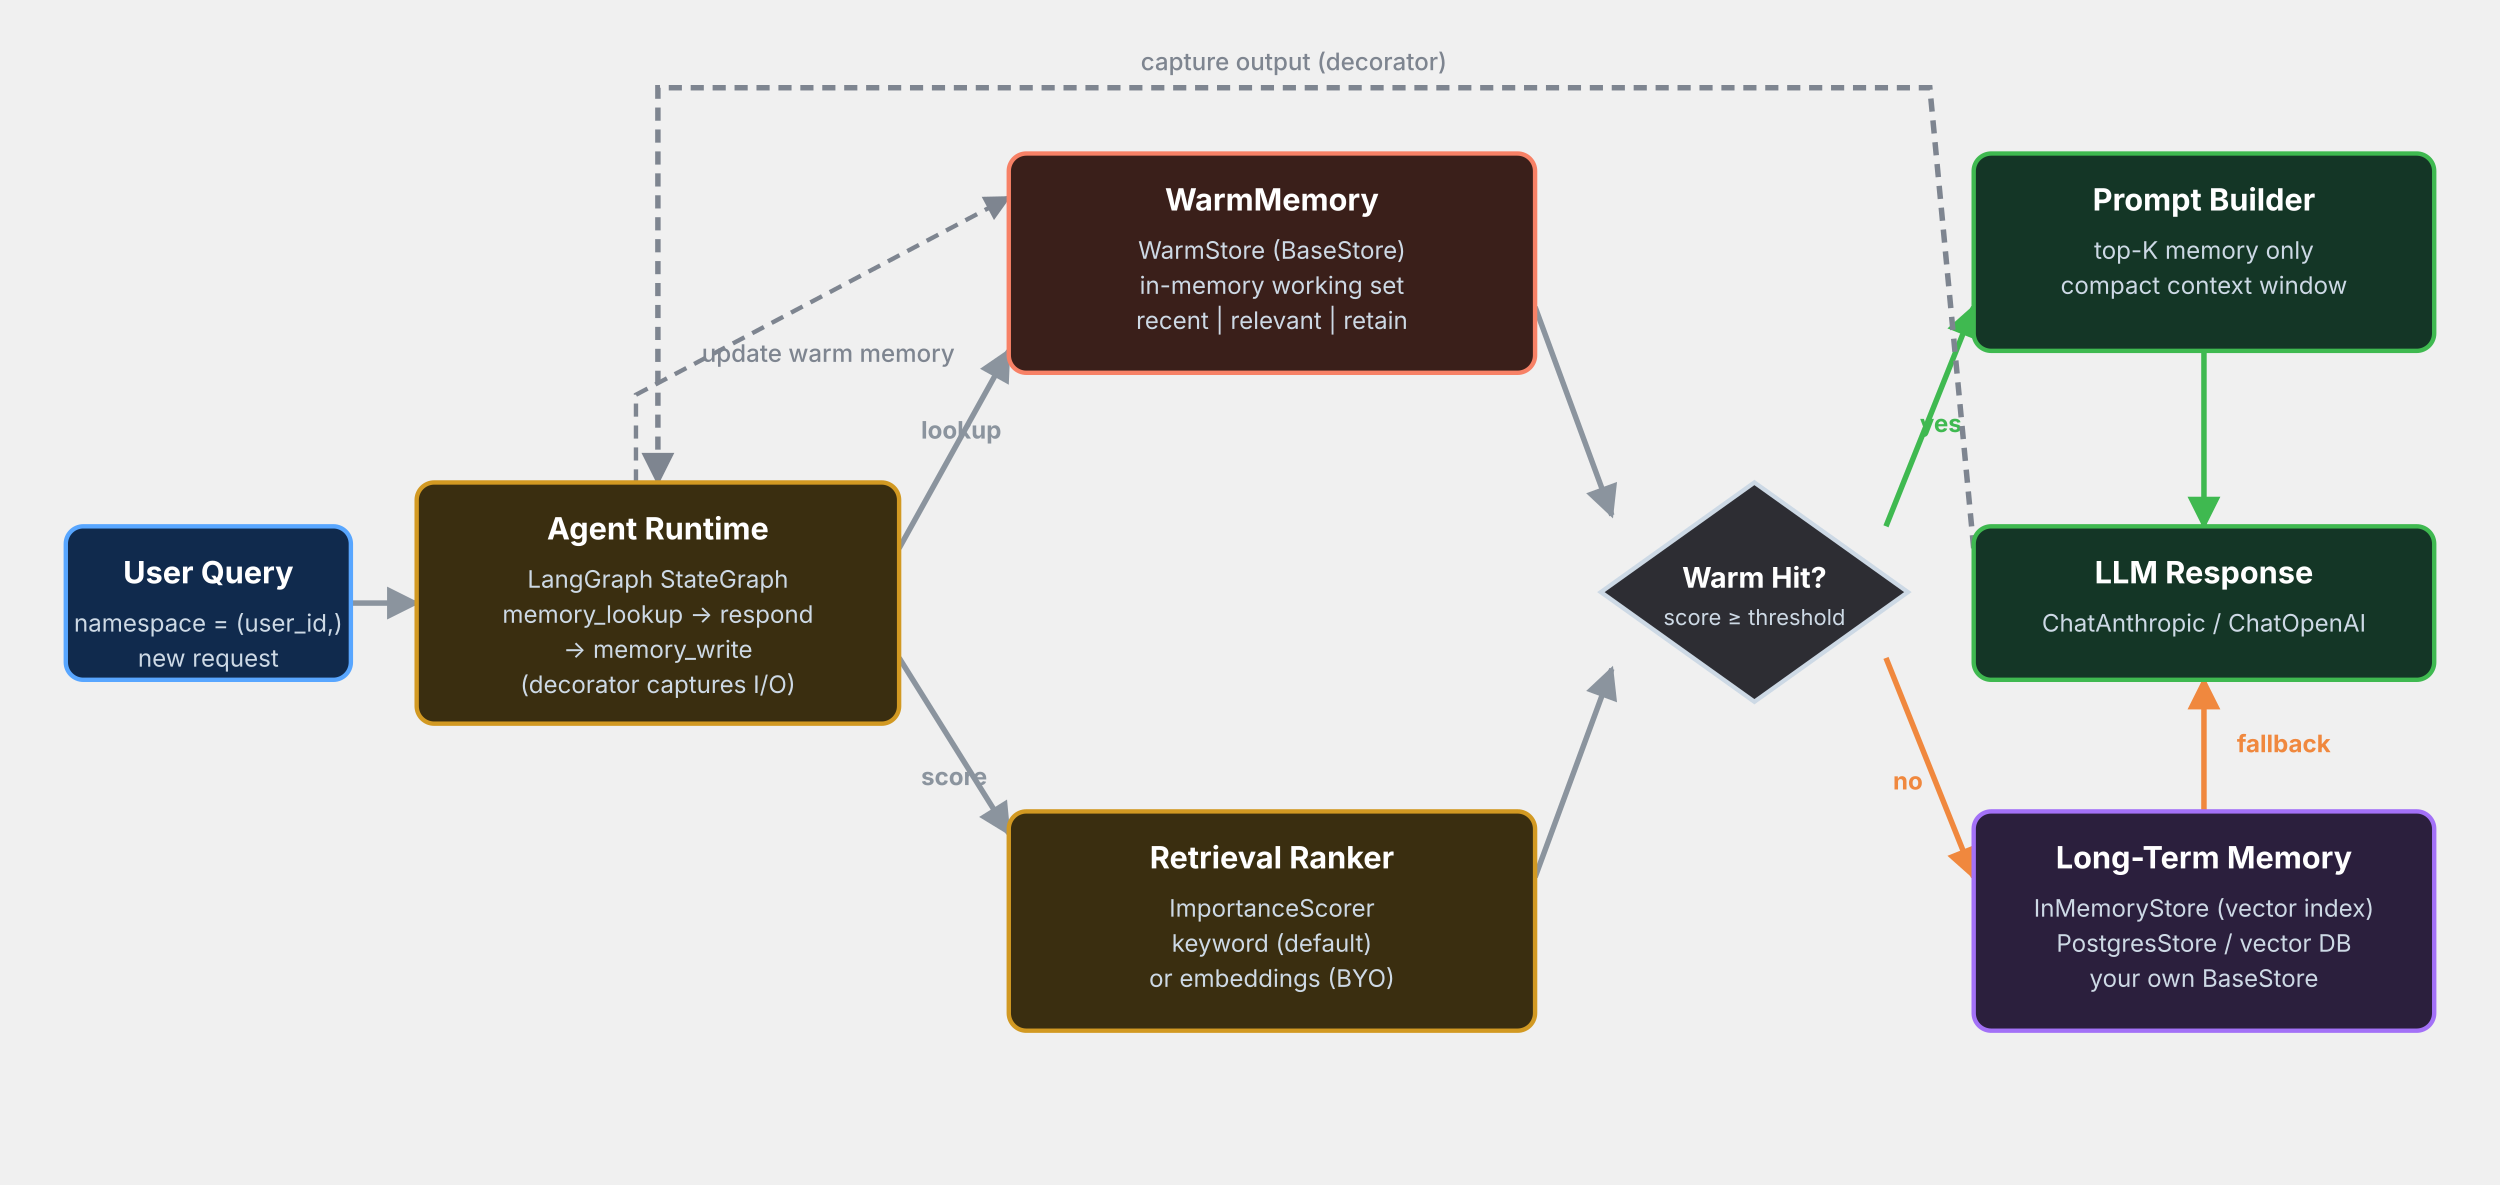
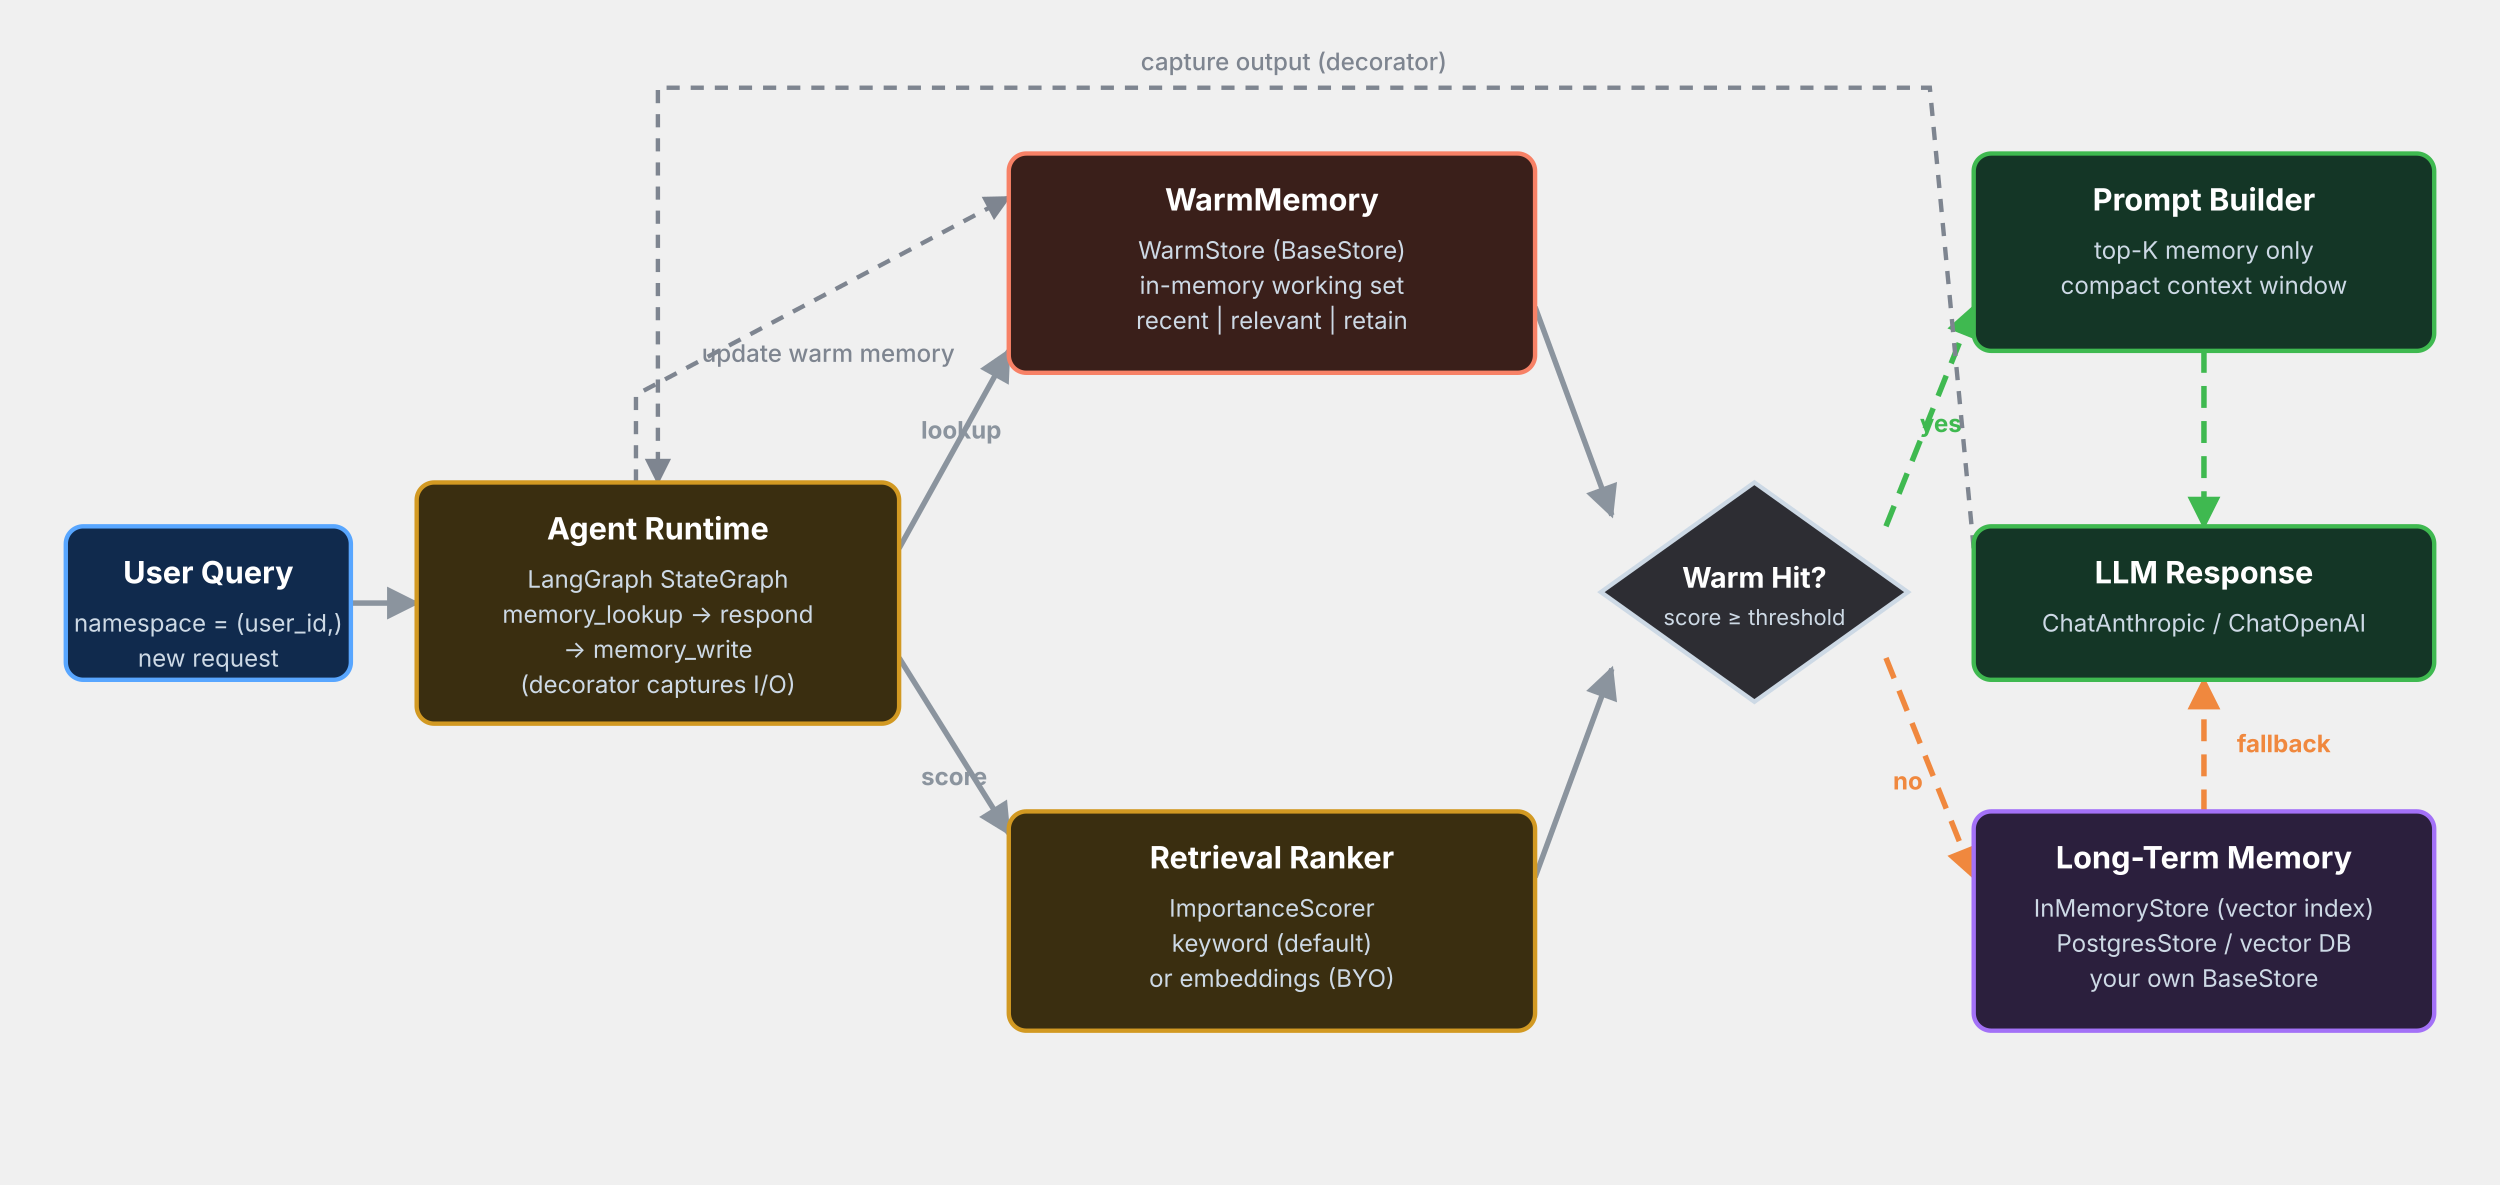
- <svg xmlns="http://www.w3.org/2000/svg" width="1140" height="540" viewBox="0 0 1140 540" content="%3Cmxfile%20host%3D%22app.diagrams.net%22%20type%3D%22device%22%20version%3D%2222.0.0%22%3E%0A%20%20%3Cdiagram%20name%3D%22WarmMemory%20architecture%22%20id%3D%22warm-memory%22%3E%0A%20%20%20%20%3CmxGraphModel%20dx%3D%221140%22%20dy%3D%22540%22%20grid%3D%221%22%20gridSize%3D%2210%22%20guides%3D%221%22%20tooltips%3D%221%22%20connect%3D%221%22%20arrows%3D%221%22%20fold%3D%221%22%20page%3D%221%22%20pageScale%3D%221%22%20pageWidth%3D%221140%22%20pageHeight%3D%22540%22%20math%3D%220%22%20shadow%3D%220%22%3E%0A%20%20%20%20%20%20%3Croot%3E%0A%20%20%20%20%20%20%20%20%3CmxCell%20id%3D%220%22%2F%3E%0A%20%20%20%20%20%20%20%20%3CmxCell%20id%3D%221%22%20parent%3D%220%22%2F%3E%0A%0A%20%20%20%20%20%20%20%20%3CmxCell%20id%3D%22user%22%20value%3D%22%26lt%3Bb%26gt%3BUser%20Query%26lt%3B%2Fb%26gt%3B%26%2310%3B%26lt%3Bfont%20style%3D%26quot%3Bfont-size%3A%2011px%26quot%3B%20color%3D%26quot%3B%23cdd9e5%26quot%3B%26gt%3Bnamespace%20%3D%20%28user_id%2C%29%26%2310%3Bnew%20request%26lt%3B%2Ffont%26gt%3B%22%20style%3D%22rounded%3D1%3BwhiteSpace%3Dwrap%3Bhtml%3D1%3BfillColor%3D%23102A4D%3BstrokeColor%3D%2358A6FF%3BstrokeWidth%3D2%3BfontColor%3D%23FFFFFF%3BfontSize%3D13%22%20vertex%3D%221%22%20parent%3D%221%22%3E%0A%20%20%20%20%20%20%20%20%20%20%3CmxGeometry%20x%3D%2230%22%20y%3D%22240%22%20width%3D%22130%22%20height%3D%2270%22%20as%3D%22geometry%22%2F%3E%0A%20%20%20%20%20%20%20%20%3C%2FmxCell%3E%0A%0A%20%20%20%20%20%20%20%20%3CmxCell%20id%3D%22agent%22%20value%3D%22%26lt%3Bb%26gt%3BAgent%20Runtime%26lt%3B%2Fb%26gt%3B%26%2310%3B%26lt%3Bfont%20style%3D%26quot%3Bfont-size%3A%2011px%26quot%3B%20color%3D%26quot%3B%23cdd9e5%26quot%3B%26gt%3BLangGraph%20StateGraph%26%2310%3Bmemory_lookup%20%E2%86%92%20respond%26%2310%3B%E2%86%92%20memory_write%26%2310%3B%28decorator%20captures%20I%2FO%29%26lt%3B%2Ffont%26gt%3B%22%20style%3D%22rounded%3D1%3BwhiteSpace%3Dwrap%3Bhtml%3D1%3BfillColor%3D%233A2E10%3BstrokeColor%3D%23D29922%3BstrokeWidth%3D2%3BfontColor%3D%23FFFFFF%3BfontSize%3D13%22%20vertex%3D%221%22%20parent%3D%221%22%3E%0A%20%20%20%20%20%20%20%20%20%20%3CmxGeometry%20x%3D%22190%22%20y%3D%22220%22%20width%3D%22220%22%20height%3D%22110%22%20as%3D%22geometry%22%2F%3E%0A%20%20%20%20%20%20%20%20%3C%2FmxCell%3E%0A%0A%20%20%20%20%20%20%20%20%3CmxCell%20id%3D%22warm%22%20value%3D%22%26lt%3Bb%26gt%3BWarmMemory%26lt%3B%2Fb%26gt%3B%26%2310%3B%26lt%3Bfont%20style%3D%26quot%3Bfont-size%3A%2011px%26quot%3B%20color%3D%26quot%3B%23cdd9e5%26quot%3B%26gt%3BWarmStore%20%28BaseStore%29%26%2310%3Bin-memory%20working%20set%26%2310%3Brecent%20%7C%20relevant%20%7C%20retain%26lt%3B%2Ffont%26gt%3B%22%20style%3D%22rounded%3D1%3BwhiteSpace%3Dwrap%3Bhtml%3D1%3BfillColor%3D%233A1F1A%3BstrokeColor%3D%23F78166%3BstrokeWidth%3D2%3BfontColor%3D%23FFFFFF%3BfontSize%3D13%22%20vertex%3D%221%22%20parent%3D%221%22%3E%0A%20%20%20%20%20%20%20%20%20%20%3CmxGeometry%20x%3D%22460%22%20y%3D%2270%22%20width%3D%22240%22%20height%3D%22100%22%20as%3D%22geometry%22%2F%3E%0A%20%20%20%20%20%20%20%20%3C%2FmxCell%3E%0A%0A%20%20%20%20%20%20%20%20%3CmxCell%20id%3D%22ranker%22%20value%3D%22%26lt%3Bb%26gt%3BRetrieval%20Ranker%26lt%3B%2Fb%26gt%3B%26%2310%3B%26lt%3Bfont%20style%3D%26quot%3Bfont-size%3A%2011px%26quot%3B%20color%3D%26quot%3B%23cdd9e5%26quot%3B%26gt%3BImportanceScorer%26%2310%3Bkeyword%20%28default%29%26%2310%3Bor%20embeddings%20%28BYO%29%26lt%3B%2Ffont%26gt%3B%22%20style%3D%22rounded%3D1%3BwhiteSpace%3Dwrap%3Bhtml%3D1%3BfillColor%3D%233A2E10%3BstrokeColor%3D%23D29922%3BstrokeWidth%3D2%3BfontColor%3D%23FFFFFF%3BfontSize%3D13%22%20vertex%3D%221%22%20parent%3D%221%22%3E%0A%20%20%20%20%20%20%20%20%20%20%3CmxGeometry%20x%3D%22460%22%20y%3D%22370%22%20width%3D%22240%22%20height%3D%22100%22%20as%3D%22geometry%22%2F%3E%0A%20%20%20%20%20%20%20%20%3C%2FmxCell%3E%0A%0A%20%20%20%20%20%20%20%20%3CmxCell%20id%3D%22warmhit%22%20value%3D%22%26lt%3Bb%26gt%3BWarm%20Hit%3F%26lt%3B%2Fb%26gt%3B%26%2310%3B%26lt%3Bfont%20style%3D%26quot%3Bfont-size%3A%2010px%26quot%3B%20color%3D%26quot%3B%23cdd9e5%26quot%3B%26gt%3Bscore%20%E2%89%A5%20threshold%26lt%3B%2Ffont%26gt%3B%22%20style%3D%22rhombus%3BwhiteSpace%3Dwrap%3Bhtml%3D1%3BfillColor%3D%232D2D33%3BstrokeColor%3D%23cdd9e5%3BstrokeWidth%3D2%3BfontColor%3D%23FFFFFF%3BfontSize%3D13%22%20vertex%3D%221%22%20parent%3D%221%22%3E%0A%20%20%20%20%20%20%20%20%20%20%3CmxGeometry%20x%3D%22730%22%20y%3D%22220%22%20width%3D%22140%22%20height%3D%22100%22%20as%3D%22geometry%22%2F%3E%0A%20%20%20%20%20%20%20%20%3C%2FmxCell%3E%0A%0A%20%20%20%20%20%20%20%20%3CmxCell%20id%3D%22prompt%22%20value%3D%22%26lt%3Bb%26gt%3BPrompt%20Builder%26lt%3B%2Fb%26gt%3B%26%2310%3B%26lt%3Bfont%20style%3D%26quot%3Bfont-size%3A%2011px%26quot%3B%20color%3D%26quot%3B%23cdd9e5%26quot%3B%26gt%3Btop-K%20memory%20only%26%2310%3Bcompact%20context%20window%26lt%3B%2Ffont%26gt%3B%22%20style%3D%22rounded%3D1%3BwhiteSpace%3Dwrap%3Bhtml%3D1%3BfillColor%3D%23143626%3BstrokeColor%3D%233FB950%3BstrokeWidth%3D2%3BfontColor%3D%23FFFFFF%3BfontSize%3D13%22%20vertex%3D%221%22%20parent%3D%221%22%3E%0A%20%20%20%20%20%20%20%20%20%20%3CmxGeometry%20x%3D%22900%22%20y%3D%2270%22%20width%3D%22210%22%20height%3D%2290%22%20as%3D%22geometry%22%2F%3E%0A%20%20%20%20%20%20%20%20%3C%2FmxCell%3E%0A%0A%20%20%20%20%20%20%20%20%3CmxCell%20id%3D%22llm%22%20value%3D%22%26lt%3Bb%26gt%3BLLM%20Response%26lt%3B%2Fb%26gt%3B%26%2310%3B%26lt%3Bfont%20style%3D%26quot%3Bfont-size%3A%2011px%26quot%3B%20color%3D%26quot%3B%23cdd9e5%26quot%3B%26gt%3BChatAnthropic%20%2F%20ChatOpenAI%26lt%3B%2Ffont%26gt%3B%22%20style%3D%22rounded%3D1%3BwhiteSpace%3Dwrap%3Bhtml%3D1%3BfillColor%3D%23143626%3BstrokeColor%3D%233FB950%3BstrokeWidth%3D2%3BfontColor%3D%23FFFFFF%3BfontSize%3D13%22%20vertex%3D%221%22%20parent%3D%221%22%3E%0A%20%20%20%20%20%20%20%20%20%20%3CmxGeometry%20x%3D%22900%22%20y%3D%22240%22%20width%3D%22210%22%20height%3D%2270%22%20as%3D%22geometry%22%2F%3E%0A%20%20%20%20%20%20%20%20%3C%2FmxCell%3E%0A%0A%20%20%20%20%20%20%20%20%3CmxCell%20id%3D%22longterm%22%20value%3D%22%26lt%3Bb%26gt%3BLong-Term%20Memory%26lt%3B%2Fb%26gt%3B%26%2310%3B%26lt%3Bfont%20style%3D%26quot%3Bfont-size%3A%2011px%26quot%3B%20color%3D%26quot%3B%23cdd9e5%26quot%3B%26gt%3BInMemoryStore%20%28vector%20index%29%26%2310%3BPostgresStore%20%2F%20vector%20DB%26%2310%3Byour%20own%20BaseStore%26lt%3B%2Ffont%26gt%3B%22%20style%3D%22rounded%3D1%3BwhiteSpace%3Dwrap%3Bhtml%3D1%3BfillColor%3D%232B1F3D%3BstrokeColor%3D%23A371F7%3BstrokeWidth%3D2%3BfontColor%3D%23FFFFFF%3BfontSize%3D13%22%20vertex%3D%221%22%20parent%3D%221%22%3E%0A%20%20%20%20%20%20%20%20%20%20%3CmxGeometry%20x%3D%22900%22%20y%3D%22370%22%20width%3D%22210%22%20height%3D%22100%22%20as%3D%22geometry%22%2F%3E%0A%20%20%20%20%20%20%20%20%3C%2FmxCell%3E%0A%0A%20%20%20%20%20%20%20%20%3CmxCell%20id%3D%22e1%22%20style%3D%22endArrow%3Dclassic%3Bhtml%3D1%3BstrokeColor%3D%238B949E%3BstrokeWidth%3D2%3BexitX%3D1%3BexitY%3D0.5%3BentryX%3D0%3BentryY%3D0.5%22%20edge%3D%221%22%20parent%3D%221%22%20source%3D%22user%22%20target%3D%22agent%22%2F%3E%0A%20%20%20%20%20%20%20%20%3CmxCell%20id%3D%22e2%22%20value%3D%22lookup%22%20style%3D%22endArrow%3Dclassic%3Bhtml%3D1%3BstrokeColor%3D%238B949E%3BstrokeWidth%3D2%3BexitX%3D1%3BexitY%3D0.2%3BentryX%3D0%3BentryY%3D0.8%3BfontColor%3D%238B949E%3BfontSize%3D11%3BlabelBackgroundColor%3Dnone%22%20edge%3D%221%22%20parent%3D%221%22%20source%3D%22agent%22%20target%3D%22warm%22%2F%3E%0A%20%20%20%20%20%20%20%20%3CmxCell%20id%3D%22e3%22%20value%3D%22score%22%20style%3D%22endArrow%3Dclassic%3Bhtml%3D1%3BstrokeColor%3D%238B949E%3BstrokeWidth%3D2%3BexitX%3D1%3BexitY%3D0.8%3BentryX%3D0%3BentryY%3D0.2%3BfontColor%3D%238B949E%3BfontSize%3D11%3BlabelBackgroundColor%3Dnone%22%20edge%3D%221%22%20parent%3D%221%22%20source%3D%22agent%22%20target%3D%22ranker%22%2F%3E%0A%20%20%20%20%20%20%20%20%3CmxCell%20id%3D%22e4%22%20style%3D%22endArrow%3Dclassic%3Bhtml%3D1%3BstrokeColor%3D%238B949E%3BstrokeWidth%3D2%3BexitX%3D1%3BexitY%3D0.7%3BentryX%3D0%3BentryY%3D0.15%22%20edge%3D%221%22%20parent%3D%221%22%20source%3D%22warm%22%20target%3D%22warmhit%22%2F%3E%0A%20%20%20%20%20%20%20%20%3CmxCell%20id%3D%22e5%22%20style%3D%22endArrow%3Dclassic%3Bhtml%3D1%3BstrokeColor%3D%238B949E%3BstrokeWidth%3D2%3BexitX%3D1%3BexitY%3D0.3%3BentryX%3D0%3BentryY%3D0.85%22%20edge%3D%221%22%20parent%3D%221%22%20source%3D%22ranker%22%20target%3D%22warmhit%22%2F%3E%0A%20%20%20%20%20%20%20%20%3CmxCell%20id%3D%22e6%22%20value%3D%22yes%22%20style%3D%22endArrow%3Dclassic%3Bhtml%3D1%3BstrokeColor%3D%233FB950%3BstrokeWidth%3D2.5%3BexitX%3D1%3BexitY%3D0.2%3BentryX%3D0%3BentryY%3D0.8%3BfontColor%3D%233FB950%3BfontSize%3D11%3BfontStyle%3D1%3BlabelBackgroundColor%3Dnone%22%20edge%3D%221%22%20parent%3D%221%22%20source%3D%22warmhit%22%20target%3D%22prompt%22%2F%3E%0A%20%20%20%20%20%20%20%20%3CmxCell%20id%3D%22e7%22%20value%3D%22no%22%20style%3D%22endArrow%3Dclassic%3Bhtml%3D1%3BstrokeColor%3D%23F0883E%3BstrokeWidth%3D2.5%3BexitX%3D1%3BexitY%3D0.8%3BentryX%3D0%3BentryY%3D0.2%3BfontColor%3D%23F0883E%3BfontSize%3D11%3BfontStyle%3D1%3BlabelBackgroundColor%3Dnone%22%20edge%3D%221%22%20parent%3D%221%22%20source%3D%22warmhit%22%20target%3D%22longterm%22%2F%3E%0A%20%20%20%20%20%20%20%20%3CmxCell%20id%3D%22e8%22%20style%3D%22endArrow%3Dclassic%3Bhtml%3D1%3BstrokeColor%3D%233FB950%3BstrokeWidth%3D2.5%3BexitX%3D0.5%3BexitY%3D1%3BentryX%3D0.5%3BentryY%3D0%22%20edge%3D%221%22%20parent%3D%221%22%20source%3D%22prompt%22%20target%3D%22llm%22%2F%3E%0A%20%20%20%20%20%20%20%20%3CmxCell%20id%3D%22e9%22%20value%3D%22fallback%22%20style%3D%22endArrow%3Dclassic%3Bhtml%3D1%3BstrokeColor%3D%23F0883E%3BstrokeWidth%3D2.5%3BexitX%3D0.5%3BexitY%3D0%3BentryX%3D0.5%3BentryY%3D1%3BfontColor%3D%23F0883E%3BfontSize%3D11%3BfontStyle%3D1%3BlabelBackgroundColor%3Dnone%22%20edge%3D%221%22%20parent%3D%221%22%20source%3D%22longterm%22%20target%3D%22llm%22%2F%3E%0A%20%20%20%20%20%20%20%20%3CmxCell%20id%3D%22e10%22%20value%3D%22capture%20output%20%28decorator%29%22%20style%3D%22endArrow%3Dclassic%3Bhtml%3D1%3BstrokeColor%3D%237E8590%3BstrokeWidth%3D2%3Bdashed%3D1%3BexitX%3D0%3BexitY%3D0.5%3BentryX%3D0.5%3BentryY%3D0%3BfontColor%3D%237E8590%3BfontSize%3D11%3BlabelBackgroundColor%3Dnone%3BedgeStyle%3DorthogonalEdgeStyle%22%20edge%3D%221%22%20parent%3D%221%22%20source%3D%22llm%22%20target%3D%22agent%22%2F%3E%0A%20%20%20%20%20%20%20%20%3CmxCell%20id%3D%22e11%22%20value%3D%22update%20warm%20memory%22%20style%3D%22endArrow%3Dclassic%3Bhtml%3D1%3BstrokeColor%3D%237E8590%3BstrokeWidth%3D2%3Bdashed%3D1%3BexitX%3D0.4%3BexitY%3D0%3BentryX%3D0.2%3BentryY%3D1%3BfontColor%3D%237E8590%3BfontSize%3D11%3BlabelBackgroundColor%3Dnone%22%20edge%3D%221%22%20parent%3D%221%22%20source%3D%22agent%22%20target%3D%22warm%22%2F%3E%0A%0A%20%20%20%20%20%20%3C%2Froot%3E%0A%20%20%20%20%3C%2FmxGraphModel%3E%0A%20%20%3C%2Fdiagram%3E%0A%3C%2Fmxfile%3E">
+ <svg xmlns="http://www.w3.org/2000/svg" width="1140" height="540" viewBox="0 0 1140 540" content="%3Cmxfile%20host%3D%22app.diagrams.net%22%20type%3D%22device%22%20version%3D%2222.0.0%22%3E%0A%20%20%3Cdiagram%20name%3D%22WarmMemory%20architecture%22%20id%3D%22warm-memory%22%3E%0A%20%20%20%20%3CmxGraphModel%20dx%3D%221140%22%20dy%3D%22540%22%20grid%3D%221%22%20gridSize%3D%2210%22%20guides%3D%221%22%20tooltips%3D%221%22%20connect%3D%221%22%20arrows%3D%221%22%20fold%3D%221%22%20page%3D%221%22%20pageScale%3D%221%22%20pageWidth%3D%221140%22%20pageHeight%3D%22540%22%20math%3D%220%22%20shadow%3D%220%22%3E%0A%20%20%20%20%20%20%3Croot%3E%0A%20%20%20%20%20%20%20%20%3CmxCell%20id%3D%220%22%2F%3E%0A%20%20%20%20%20%20%20%20%3CmxCell%20id%3D%221%22%20parent%3D%220%22%2F%3E%0A%0A%20%20%20%20%20%20%20%20%3CmxCell%20id%3D%22user%22%20value%3D%22%26lt%3Bb%26gt%3BUser%20Query%26lt%3B%2Fb%26gt%3B%26%2310%3B%26lt%3Bfont%20style%3D%26quot%3Bfont-size%3A%2011px%26quot%3B%20color%3D%26quot%3B%23cdd9e5%26quot%3B%26gt%3Bnamespace%20%3D%20%28user_id%2C%29%26%2310%3Bnew%20request%26lt%3B%2Ffont%26gt%3B%22%20style%3D%22rounded%3D1%3BwhiteSpace%3Dwrap%3Bhtml%3D1%3BfillColor%3D%23102A4D%3BstrokeColor%3D%2358A6FF%3BstrokeWidth%3D2%3BfontColor%3D%23FFFFFF%3BfontSize%3D13%22%20vertex%3D%221%22%20parent%3D%221%22%3E%0A%20%20%20%20%20%20%20%20%20%20%3CmxGeometry%20x%3D%2230%22%20y%3D%22240%22%20width%3D%22130%22%20height%3D%2270%22%20as%3D%22geometry%22%2F%3E%0A%20%20%20%20%20%20%20%20%3C%2FmxCell%3E%0A%0A%20%20%20%20%20%20%20%20%3CmxCell%20id%3D%22agent%22%20value%3D%22%26lt%3Bb%26gt%3BAgent%20Runtime%26lt%3B%2Fb%26gt%3B%26%2310%3B%26lt%3Bfont%20style%3D%26quot%3Bfont-size%3A%2011px%26quot%3B%20color%3D%26quot%3B%23cdd9e5%26quot%3B%26gt%3BLangGraph%20StateGraph%26%2310%3Bmemory_lookup%20%E2%86%92%20respond%26%2310%3B%E2%86%92%20memory_write%26%2310%3B%28decorator%20captures%20I%2FO%29%26lt%3B%2Ffont%26gt%3B%22%20style%3D%22rounded%3D1%3BwhiteSpace%3Dwrap%3Bhtml%3D1%3BfillColor%3D%233A2E10%3BstrokeColor%3D%23D29922%3BstrokeWidth%3D2%3BfontColor%3D%23FFFFFF%3BfontSize%3D13%22%20vertex%3D%221%22%20parent%3D%221%22%3E%0A%20%20%20%20%20%20%20%20%20%20%3CmxGeometry%20x%3D%22190%22%20y%3D%22220%22%20width%3D%22220%22%20height%3D%22110%22%20as%3D%22geometry%22%2F%3E%0A%20%20%20%20%20%20%20%20%3C%2FmxCell%3E%0A%0A%20%20%20%20%20%20%20%20%3CmxCell%20id%3D%22warm%22%20value%3D%22%26lt%3Bb%26gt%3BWarmMemory%26lt%3B%2Fb%26gt%3B%26%2310%3B%26lt%3Bfont%20style%3D%26quot%3Bfont-size%3A%2011px%26quot%3B%20color%3D%26quot%3B%23cdd9e5%26quot%3B%26gt%3BWarmStore%20%28BaseStore%29%26%2310%3Bin-memory%20working%20set%26%2310%3Brecent%20%7C%20relevant%20%7C%20retain%26lt%3B%2Ffont%26gt%3B%22%20style%3D%22rounded%3D1%3BwhiteSpace%3Dwrap%3Bhtml%3D1%3BfillColor%3D%233A1F1A%3BstrokeColor%3D%23F78166%3BstrokeWidth%3D2%3BfontColor%3D%23FFFFFF%3BfontSize%3D13%22%20vertex%3D%221%22%20parent%3D%221%22%3E%0A%20%20%20%20%20%20%20%20%20%20%3CmxGeometry%20x%3D%22460%22%20y%3D%2270%22%20width%3D%22240%22%20height%3D%22100%22%20as%3D%22geometry%22%2F%3E%0A%20%20%20%20%20%20%20%20%3C%2FmxCell%3E%0A%0A%20%20%20%20%20%20%20%20%3CmxCell%20id%3D%22ranker%22%20value%3D%22%26lt%3Bb%26gt%3BRetrieval%20Ranker%26lt%3B%2Fb%26gt%3B%26%2310%3B%26lt%3Bfont%20style%3D%26quot%3Bfont-size%3A%2011px%26quot%3B%20color%3D%26quot%3B%23cdd9e5%26quot%3B%26gt%3BImportanceScorer%26%2310%3Bkeyword%20%28default%29%26%2310%3Bor%20embeddings%20%28BYO%29%26lt%3B%2Ffont%26gt%3B%22%20style%3D%22rounded%3D1%3BwhiteSpace%3Dwrap%3Bhtml%3D1%3BfillColor%3D%233A2E10%3BstrokeColor%3D%23D29922%3BstrokeWidth%3D2%3BfontColor%3D%23FFFFFF%3BfontSize%3D13%22%20vertex%3D%221%22%20parent%3D%221%22%3E%0A%20%20%20%20%20%20%20%20%20%20%3CmxGeometry%20x%3D%22460%22%20y%3D%22370%22%20width%3D%22240%22%20height%3D%22100%22%20as%3D%22geometry%22%2F%3E%0A%20%20%20%20%20%20%20%20%3C%2FmxCell%3E%0A%0A%20%20%20%20%20%20%20%20%3CmxCell%20id%3D%22warmhit%22%20value%3D%22%26lt%3Bb%26gt%3BWarm%20Hit%3F%26lt%3B%2Fb%26gt%3B%26%2310%3B%26lt%3Bfont%20style%3D%26quot%3Bfont-size%3A%2010px%26quot%3B%20color%3D%26quot%3B%23cdd9e5%26quot%3B%26gt%3Bscore%20%E2%89%A5%20threshold%26lt%3B%2Ffont%26gt%3B%22%20style%3D%22rhombus%3BwhiteSpace%3Dwrap%3Bhtml%3D1%3BfillColor%3D%232D2D33%3BstrokeColor%3D%23cdd9e5%3BstrokeWidth%3D2%3BfontColor%3D%23FFFFFF%3BfontSize%3D13%22%20vertex%3D%221%22%20parent%3D%221%22%3E%0A%20%20%20%20%20%20%20%20%20%20%3CmxGeometry%20x%3D%22730%22%20y%3D%22220%22%20width%3D%22140%22%20height%3D%22100%22%20as%3D%22geometry%22%2F%3E%0A%20%20%20%20%20%20%20%20%3C%2FmxCell%3E%0A%0A%20%20%20%20%20%20%20%20%3CmxCell%20id%3D%22prompt%22%20value%3D%22%26lt%3Bb%26gt%3BPrompt%20Builder%26lt%3B%2Fb%26gt%3B%26%2310%3B%26lt%3Bfont%20style%3D%26quot%3Bfont-size%3A%2011px%26quot%3B%20color%3D%26quot%3B%23cdd9e5%26quot%3B%26gt%3Btop-K%20memory%20only%26%2310%3Bcompact%20context%20window%26lt%3B%2Ffont%26gt%3B%22%20style%3D%22rounded%3D1%3BwhiteSpace%3Dwrap%3Bhtml%3D1%3BfillColor%3D%23143626%3BstrokeColor%3D%233FB950%3BstrokeWidth%3D2%3BfontColor%3D%23FFFFFF%3BfontSize%3D13%22%20vertex%3D%221%22%20parent%3D%221%22%3E%0A%20%20%20%20%20%20%20%20%20%20%3CmxGeometry%20x%3D%22900%22%20y%3D%2270%22%20width%3D%22210%22%20height%3D%2290%22%20as%3D%22geometry%22%2F%3E%0A%20%20%20%20%20%20%20%20%3C%2FmxCell%3E%0A%0A%20%20%20%20%20%20%20%20%3CmxCell%20id%3D%22llm%22%20value%3D%22%26lt%3Bb%26gt%3BLLM%20Response%26lt%3B%2Fb%26gt%3B%26%2310%3B%26lt%3Bfont%20style%3D%26quot%3Bfont-size%3A%2011px%26quot%3B%20color%3D%26quot%3B%23cdd9e5%26quot%3B%26gt%3BChatAnthropic%20%2F%20ChatOpenAI%26lt%3B%2Ffont%26gt%3B%22%20style%3D%22rounded%3D1%3BwhiteSpace%3Dwrap%3Bhtml%3D1%3BfillColor%3D%23143626%3BstrokeColor%3D%233FB950%3BstrokeWidth%3D2%3BfontColor%3D%23FFFFFF%3BfontSize%3D13%22%20vertex%3D%221%22%20parent%3D%221%22%3E%0A%20%20%20%20%20%20%20%20%20%20%3CmxGeometry%20x%3D%22900%22%20y%3D%22240%22%20width%3D%22210%22%20height%3D%2270%22%20as%3D%22geometry%22%2F%3E%0A%20%20%20%20%20%20%20%20%3C%2FmxCell%3E%0A%0A%20%20%20%20%20%20%20%20%3CmxCell%20id%3D%22longterm%22%20value%3D%22%26lt%3Bb%26gt%3BLong-Term%20Memory%26lt%3B%2Fb%26gt%3B%26%2310%3B%26lt%3Bfont%20style%3D%26quot%3Bfont-size%3A%2011px%26quot%3B%20color%3D%26quot%3B%23cdd9e5%26quot%3B%26gt%3BInMemoryStore%20%28vector%20index%29%26%2310%3BPostgresStore%20%2F%20vector%20DB%26%2310%3Byour%20own%20BaseStore%26lt%3B%2Ffont%26gt%3B%22%20style%3D%22rounded%3D1%3BwhiteSpace%3Dwrap%3Bhtml%3D1%3BfillColor%3D%232B1F3D%3BstrokeColor%3D%23A371F7%3BstrokeWidth%3D2%3BfontColor%3D%23FFFFFF%3BfontSize%3D13%22%20vertex%3D%221%22%20parent%3D%221%22%3E%0A%20%20%20%20%20%20%20%20%20%20%3CmxGeometry%20x%3D%22900%22%20y%3D%22370%22%20width%3D%22210%22%20height%3D%22100%22%20as%3D%22geometry%22%2F%3E%0A%20%20%20%20%20%20%20%20%3C%2FmxCell%3E%0A%0A%20%20%20%20%20%20%20%20%3CmxCell%20id%3D%22e1%22%20style%3D%22endArrow%3Dclassic%3Bhtml%3D1%3BstrokeColor%3D%238B949E%3BstrokeWidth%3D2%3BexitX%3D1%3BexitY%3D0.5%3BentryX%3D0%3BentryY%3D0.5%22%20edge%3D%221%22%20parent%3D%221%22%20source%3D%22user%22%20target%3D%22agent%22%2F%3E%0A%20%20%20%20%20%20%20%20%3CmxCell%20id%3D%22e2%22%20value%3D%22lookup%22%20style%3D%22endArrow%3Dclassic%3Bhtml%3D1%3BstrokeColor%3D%238B949E%3BstrokeWidth%3D2%3BexitX%3D1%3BexitY%3D0.2%3BentryX%3D0%3BentryY%3D0.8%3BfontColor%3D%238B949E%3BfontSize%3D11%3BlabelBackgroundColor%3Dnone%22%20edge%3D%221%22%20parent%3D%221%22%20source%3D%22agent%22%20target%3D%22warm%22%2F%3E%0A%20%20%20%20%20%20%20%20%3CmxCell%20id%3D%22e3%22%20value%3D%22score%22%20style%3D%22endArrow%3Dclassic%3Bhtml%3D1%3BstrokeColor%3D%238B949E%3BstrokeWidth%3D2%3BexitX%3D1%3BexitY%3D0.8%3BentryX%3D0%3BentryY%3D0.2%3BfontColor%3D%238B949E%3BfontSize%3D11%3BlabelBackgroundColor%3Dnone%22%20edge%3D%221%22%20parent%3D%221%22%20source%3D%22agent%22%20target%3D%22ranker%22%2F%3E%0A%20%20%20%20%20%20%20%20%3CmxCell%20id%3D%22e4%22%20style%3D%22endArrow%3Dclassic%3Bhtml%3D1%3BstrokeColor%3D%238B949E%3BstrokeWidth%3D2%3BexitX%3D1%3BexitY%3D0.7%3BentryX%3D0%3BentryY%3D0.15%22%20edge%3D%221%22%20parent%3D%221%22%20source%3D%22warm%22%20target%3D%22warmhit%22%2F%3E%0A%20%20%20%20%20%20%20%20%3CmxCell%20id%3D%22e5%22%20style%3D%22endArrow%3Dclassic%3Bhtml%3D1%3BstrokeColor%3D%238B949E%3BstrokeWidth%3D2%3BexitX%3D1%3BexitY%3D0.3%3BentryX%3D0%3BentryY%3D0.85%22%20edge%3D%221%22%20parent%3D%221%22%20source%3D%22ranker%22%20target%3D%22warmhit%22%2F%3E%0A%20%20%20%20%20%20%20%20%3CmxCell%20id%3D%22e6%22%20value%3D%22yes%22%20style%3D%22endArrow%3Dclassic%3Bhtml%3D1%3BstrokeColor%3D%233FB950%3BstrokeWidth%3D2.5%3BexitX%3D1%3BexitY%3D0.2%3BentryX%3D0%3BentryY%3D0.8%3BfontColor%3D%233FB950%3BfontSize%3D11%3BfontStyle%3D1%3BlabelBackgroundColor%3Dnone%3Bdashed%3D1%3BdashPattern%3D10%206%22%20edge%3D%221%22%20parent%3D%221%22%20source%3D%22warmhit%22%20target%3D%22prompt%22%2F%3E%0A%20%20%20%20%20%20%20%20%3CmxCell%20id%3D%22e7%22%20value%3D%22no%22%20style%3D%22endArrow%3Dclassic%3Bhtml%3D1%3BstrokeColor%3D%23F0883E%3BstrokeWidth%3D2.5%3BexitX%3D1%3BexitY%3D0.8%3BentryX%3D0%3BentryY%3D0.2%3BfontColor%3D%23F0883E%3BfontSize%3D11%3BfontStyle%3D1%3BlabelBackgroundColor%3Dnone%3Bdashed%3D1%3BdashPattern%3D10%206%22%20edge%3D%221%22%20parent%3D%221%22%20source%3D%22warmhit%22%20target%3D%22longterm%22%2F%3E%0A%20%20%20%20%20%20%20%20%3CmxCell%20id%3D%22e8%22%20style%3D%22endArrow%3Dclassic%3Bhtml%3D1%3BstrokeColor%3D%233FB950%3BstrokeWidth%3D2.5%3BexitX%3D0.5%3BexitY%3D1%3BentryX%3D0.5%3BentryY%3D0%3Bdashed%3D1%3BdashPattern%3D10%206%22%20edge%3D%221%22%20parent%3D%221%22%20source%3D%22prompt%22%20target%3D%22llm%22%2F%3E%0A%20%20%20%20%20%20%20%20%3CmxCell%20id%3D%22e9%22%20value%3D%22fallback%22%20style%3D%22endArrow%3Dclassic%3Bhtml%3D1%3BstrokeColor%3D%23F0883E%3BstrokeWidth%3D2.5%3BexitX%3D0.5%3BexitY%3D0%3BentryX%3D0.5%3BentryY%3D1%3BfontColor%3D%23F0883E%3BfontSize%3D11%3BfontStyle%3D1%3BlabelBackgroundColor%3Dnone%3Bdashed%3D1%3BdashPattern%3D10%206%22%20edge%3D%221%22%20parent%3D%221%22%20source%3D%22longterm%22%20target%3D%22llm%22%2F%3E%0A%20%20%20%20%20%20%20%20%3CmxCell%20id%3D%22e10%22%20value%3D%22capture%20output%20%28decorator%29%22%20style%3D%22endArrow%3Dclassic%3Bhtml%3D1%3BstrokeColor%3D%237E8590%3BstrokeWidth%3D2%3Bdashed%3D1%3BexitX%3D0%3BexitY%3D0.5%3BentryX%3D0.5%3BentryY%3D0%3BfontColor%3D%237E8590%3BfontSize%3D11%3BlabelBackgroundColor%3Dnone%3BedgeStyle%3DorthogonalEdgeStyle%22%20edge%3D%221%22%20parent%3D%221%22%20source%3D%22llm%22%20target%3D%22agent%22%2F%3E%0A%20%20%20%20%20%20%20%20%3CmxCell%20id%3D%22e11%22%20value%3D%22update%20warm%20memory%22%20style%3D%22endArrow%3Dclassic%3Bhtml%3D1%3BstrokeColor%3D%237E8590%3BstrokeWidth%3D2%3Bdashed%3D1%3BexitX%3D0.4%3BexitY%3D0%3BentryX%3D0.2%3BentryY%3D1%3BfontColor%3D%237E8590%3BfontSize%3D11%3BlabelBackgroundColor%3Dnone%22%20edge%3D%221%22%20parent%3D%221%22%20source%3D%22agent%22%20target%3D%22warm%22%2F%3E%0A%0A%20%20%20%20%20%20%3C%2Froot%3E%0A%20%20%20%20%3C%2FmxGraphModel%3E%0A%20%20%3C%2Fdiagram%3E%0A%3C%2Fmxfile%3E">
  <defs>
    <marker id="arrow" viewBox="0 0 10 10" refX="9" refY="5" markerWidth="6" markerHeight="6" orient="auto-start-reverse">
      <path d="M0,0 L10,5 L0,10 z" fill="#8b949e" />
    </marker>
    <marker id="arrow-hit" viewBox="0 0 10 10" refX="9" refY="5" markerWidth="6" markerHeight="6" orient="auto-start-reverse">
      <path d="M0,0 L10,5 L0,10 z" fill="#3fb950" />
    </marker>
    <marker id="arrow-miss" viewBox="0 0 10 10" refX="9" refY="5" markerWidth="6" markerHeight="6" orient="auto-start-reverse">
      <path d="M0,0 L10,5 L0,10 z" fill="#f0883e" />
    </marker>
    <marker id="arrow-write" viewBox="0 0 10 10" refX="9" refY="5" markerWidth="6" markerHeight="6" orient="auto-start-reverse">
      <path d="M0,0 L10,5 L0,10 z" fill="#7e8590" />
    </marker>
  </defs>
  <path d="M160,275 L190,275" stroke="#8b949e" stroke-width="2.5" fill="none" marker-end="url(#arrow)" />
  <path d="M410,250 L460,160" stroke="#8b949e" stroke-width="2.5" fill="none" marker-end="url(#arrow)" />
  <text x="420" y="200" text-anchor="start" fill="#8b949e" font-family="-apple-system, BlinkMacSystemFont, Segoe UI, sans-serif" font-size="11" font-weight="700">lookup</text>
  <path d="M410,300 L460,380" stroke="#8b949e" stroke-width="2.5" fill="none" marker-end="url(#arrow)" />
  <text x="420" y="358" text-anchor="start" fill="#8b949e" font-family="-apple-system, BlinkMacSystemFont, Segoe UI, sans-serif" font-size="11" font-weight="700">score</text>
  <path d="M700,140 L735,235" stroke="#8b949e" stroke-width="2.5" fill="none" marker-end="url(#arrow)" />
  <path d="M700,400 L735,305" stroke="#8b949e" stroke-width="2.5" fill="none" marker-end="url(#arrow)" />
-   <path d="M860,240 L900,140" stroke="#3fb950" stroke-width="2.5" fill="none" marker-end="url(#arrow-hit)" />
+   <path d="M860,240 L900,140" stroke="#3fb950" stroke-width="2.5" fill="none" marker-end="url(#arrow-hit)" stroke-dasharray="10 6">
+     <animate attributeName="stroke-dashoffset" from="16" to="0" dur="0.9s" repeatCount="indefinite" />
+   </path>
  <text x="885" y="197" text-anchor="middle" fill="#3fb950" font-family="-apple-system, BlinkMacSystemFont, Segoe UI, sans-serif" font-size="11" font-weight="700">yes</text>
-   <path d="M860,300 L900,400" stroke="#f0883e" stroke-width="2.5" fill="none" marker-end="url(#arrow-miss)" />
+   <path d="M860,300 L900,400" stroke="#f0883e" stroke-width="2.5" fill="none" marker-end="url(#arrow-miss)" stroke-dasharray="10 6">
+     <animate attributeName="stroke-dashoffset" from="16" to="0" dur="0.9s" repeatCount="indefinite" />
+   </path>
  <text x="870" y="360" text-anchor="middle" fill="#f0883e" font-family="-apple-system, BlinkMacSystemFont, Segoe UI, sans-serif" font-size="11" font-weight="700">no</text>
-   <path d="M1005,160 L1005,240" stroke="#3fb950" stroke-width="2.5" fill="none" marker-end="url(#arrow-hit)" />
-   <path d="M1005,370 L1005,310" stroke="#f0883e" stroke-width="2.5" fill="none" marker-end="url(#arrow-miss)" />
+   <path d="M1005,160 L1005,240" stroke="#3fb950" stroke-width="2.5" fill="none" marker-end="url(#arrow-hit)" stroke-dasharray="10 6">
+     <animate attributeName="stroke-dashoffset" from="16" to="0" dur="0.9s" repeatCount="indefinite" />
+   </path>
+   <path d="M1005,370 L1005,310" stroke="#f0883e" stroke-width="2.5" fill="none" marker-end="url(#arrow-miss)" stroke-dasharray="10 6">
+     <animate attributeName="stroke-dashoffset" from="16" to="0" dur="0.9s" repeatCount="indefinite" />
+   </path>
  <text x="1020" y="343" text-anchor="start" fill="#f0883e" font-family="-apple-system, BlinkMacSystemFont, Segoe UI, sans-serif" font-size="11" font-weight="700">fallback</text>
-   <path d="M900,250 L880,40 L300,40 L300,220" stroke="#7e8590" stroke-width="2.5" fill="none" marker-end="url(#arrow-write)" stroke-dasharray="6 4" />
+   <path d="M900,250 L880,40 L300,40 L300,220" stroke="#7e8590" stroke-width="2" fill="none" marker-end="url(#arrow-write)" stroke-dasharray="6 5">
+     <animate attributeName="stroke-dashoffset" from="11" to="0" dur="1.4s" repeatCount="indefinite" />
+   </path>
  <text x="590" y="32" text-anchor="middle" fill="#7e8590" font-family="-apple-system, BlinkMacSystemFont, Segoe UI, sans-serif" font-size="11" font-weight="500">capture output (decorator)</text>
-   <path d="M290,220 L290,180 L460,90" stroke="#7e8590" stroke-width="2" fill="none" marker-end="url(#arrow-write)" stroke-dasharray="6 4" />
+   <path d="M290,220 L290,180 L460,90" stroke="#7e8590" stroke-width="2" fill="none" marker-end="url(#arrow-write)" stroke-dasharray="6 5">
+     <animate attributeName="stroke-dashoffset" from="11" to="0" dur="1.4s" repeatCount="indefinite" />
+   </path>
  <text x="320" y="165" text-anchor="start" fill="#7e8590" font-family="-apple-system, BlinkMacSystemFont, Segoe UI, sans-serif" font-size="11" font-weight="500">update warm memory</text>
  <g>
    <rect x="30" y="240" width="130" height="70" rx="8" fill="#102A4D" stroke="#58A6FF" stroke-width="2" />
    <text x="95.0" y="266" text-anchor="middle" fill="#ffffff" font-family="-apple-system, BlinkMacSystemFont, Segoe UI, sans-serif" font-size="14" font-weight="700">User Query</text>
    <text x="95.0" y="288" text-anchor="middle" fill="#cdd9e5" font-family="-apple-system, BlinkMacSystemFont, Segoe UI, sans-serif" font-size="11" font-weight="400">namespace = (user_id,)</text>
    <text x="95.0" y="304" text-anchor="middle" fill="#cdd9e5" font-family="-apple-system, BlinkMacSystemFont, Segoe UI, sans-serif" font-size="11" font-weight="400">new request</text>
  </g>
  <g>
    <rect x="190" y="220" width="220" height="110" rx="8" fill="#3A2E10" stroke="#D29922" stroke-width="2" />
    <text x="300.0" y="246" text-anchor="middle" fill="#ffffff" font-family="-apple-system, BlinkMacSystemFont, Segoe UI, sans-serif" font-size="14" font-weight="700">Agent Runtime</text>
    <text x="300.0" y="268" text-anchor="middle" fill="#cdd9e5" font-family="-apple-system, BlinkMacSystemFont, Segoe UI, sans-serif" font-size="11" font-weight="400">LangGraph StateGraph</text>
    <text x="300.0" y="284" text-anchor="middle" fill="#cdd9e5" font-family="-apple-system, BlinkMacSystemFont, Segoe UI, sans-serif" font-size="11" font-weight="400">memory_lookup → respond</text>
    <text x="300.0" y="300" text-anchor="middle" fill="#cdd9e5" font-family="-apple-system, BlinkMacSystemFont, Segoe UI, sans-serif" font-size="11" font-weight="400">→ memory_write</text>
    <text x="300.0" y="316" text-anchor="middle" fill="#cdd9e5" font-family="-apple-system, BlinkMacSystemFont, Segoe UI, sans-serif" font-size="11" font-weight="400">(decorator captures I/O)</text>
  </g>
  <g>
    <rect x="460" y="70" width="240" height="100" rx="8" fill="#3A1F1A" stroke="#F78166" stroke-width="2" />
    <text x="580.0" y="96" text-anchor="middle" fill="#ffffff" font-family="-apple-system, BlinkMacSystemFont, Segoe UI, sans-serif" font-size="14" font-weight="700">WarmMemory</text>
    <text x="580.0" y="118" text-anchor="middle" fill="#cdd9e5" font-family="-apple-system, BlinkMacSystemFont, Segoe UI, sans-serif" font-size="11" font-weight="400">WarmStore (BaseStore)</text>
    <text x="580.0" y="134" text-anchor="middle" fill="#cdd9e5" font-family="-apple-system, BlinkMacSystemFont, Segoe UI, sans-serif" font-size="11" font-weight="400">in-memory working set</text>
    <text x="580.0" y="150" text-anchor="middle" fill="#cdd9e5" font-family="-apple-system, BlinkMacSystemFont, Segoe UI, sans-serif" font-size="11" font-weight="400">recent | relevant | retain</text>
  </g>
  <g>
    <rect x="460" y="370" width="240" height="100" rx="8" fill="#3A2E10" stroke="#D29922" stroke-width="2" />
    <text x="580.0" y="396" text-anchor="middle" fill="#ffffff" font-family="-apple-system, BlinkMacSystemFont, Segoe UI, sans-serif" font-size="14" font-weight="700">Retrieval Ranker</text>
    <text x="580.0" y="418" text-anchor="middle" fill="#cdd9e5" font-family="-apple-system, BlinkMacSystemFont, Segoe UI, sans-serif" font-size="11" font-weight="400">ImportanceScorer</text>
    <text x="580.0" y="434" text-anchor="middle" fill="#cdd9e5" font-family="-apple-system, BlinkMacSystemFont, Segoe UI, sans-serif" font-size="11" font-weight="400">keyword (default)</text>
    <text x="580.0" y="450" text-anchor="middle" fill="#cdd9e5" font-family="-apple-system, BlinkMacSystemFont, Segoe UI, sans-serif" font-size="11" font-weight="400">or embeddings (BYO)</text>
  </g>
  <g>
    <polygon points="800,220.0 870.0,270 800,320.0 730.0,270" fill="#2D2D33" stroke="#cdd9e5" stroke-width="2" />
    <text x="800" y="268" text-anchor="middle" fill="#ffffff" font-family="-apple-system, BlinkMacSystemFont, Segoe UI, sans-serif" font-size="13" font-weight="700">Warm Hit?</text>
    <text x="800" y="285" text-anchor="middle" fill="#cdd9e5" font-family="-apple-system, BlinkMacSystemFont, Segoe UI, sans-serif" font-size="10" font-weight="400">score ≥ threshold</text>
  </g>
  <g>
    <rect x="900" y="70" width="210" height="90" rx="8" fill="#143626" stroke="#3FB950" stroke-width="2" />
    <text x="1005.0" y="96" text-anchor="middle" fill="#ffffff" font-family="-apple-system, BlinkMacSystemFont, Segoe UI, sans-serif" font-size="14" font-weight="700">Prompt Builder</text>
    <text x="1005.0" y="118" text-anchor="middle" fill="#cdd9e5" font-family="-apple-system, BlinkMacSystemFont, Segoe UI, sans-serif" font-size="11" font-weight="400">top-K memory only</text>
    <text x="1005.0" y="134" text-anchor="middle" fill="#cdd9e5" font-family="-apple-system, BlinkMacSystemFont, Segoe UI, sans-serif" font-size="11" font-weight="400">compact context window</text>
  </g>
  <g>
    <rect x="900" y="240" width="210" height="70" rx="8" fill="#143626" stroke="#3FB950" stroke-width="2" />
    <text x="1005.0" y="266" text-anchor="middle" fill="#ffffff" font-family="-apple-system, BlinkMacSystemFont, Segoe UI, sans-serif" font-size="14" font-weight="700">LLM Response</text>
    <text x="1005.0" y="288" text-anchor="middle" fill="#cdd9e5" font-family="-apple-system, BlinkMacSystemFont, Segoe UI, sans-serif" font-size="11" font-weight="400">ChatAnthropic / ChatOpenAI</text>
  </g>
  <g>
    <rect x="900" y="370" width="210" height="100" rx="8" fill="#2B1F3D" stroke="#A371F7" stroke-width="2" />
    <text x="1005.0" y="396" text-anchor="middle" fill="#ffffff" font-family="-apple-system, BlinkMacSystemFont, Segoe UI, sans-serif" font-size="14" font-weight="700">Long-Term Memory</text>
    <text x="1005.0" y="418" text-anchor="middle" fill="#cdd9e5" font-family="-apple-system, BlinkMacSystemFont, Segoe UI, sans-serif" font-size="11" font-weight="400">InMemoryStore (vector index)</text>
    <text x="1005.0" y="434" text-anchor="middle" fill="#cdd9e5" font-family="-apple-system, BlinkMacSystemFont, Segoe UI, sans-serif" font-size="11" font-weight="400">PostgresStore / vector DB</text>
    <text x="1005.0" y="450" text-anchor="middle" fill="#cdd9e5" font-family="-apple-system, BlinkMacSystemFont, Segoe UI, sans-serif" font-size="11" font-weight="400">your own BaseStore</text>
  </g>
</svg>
